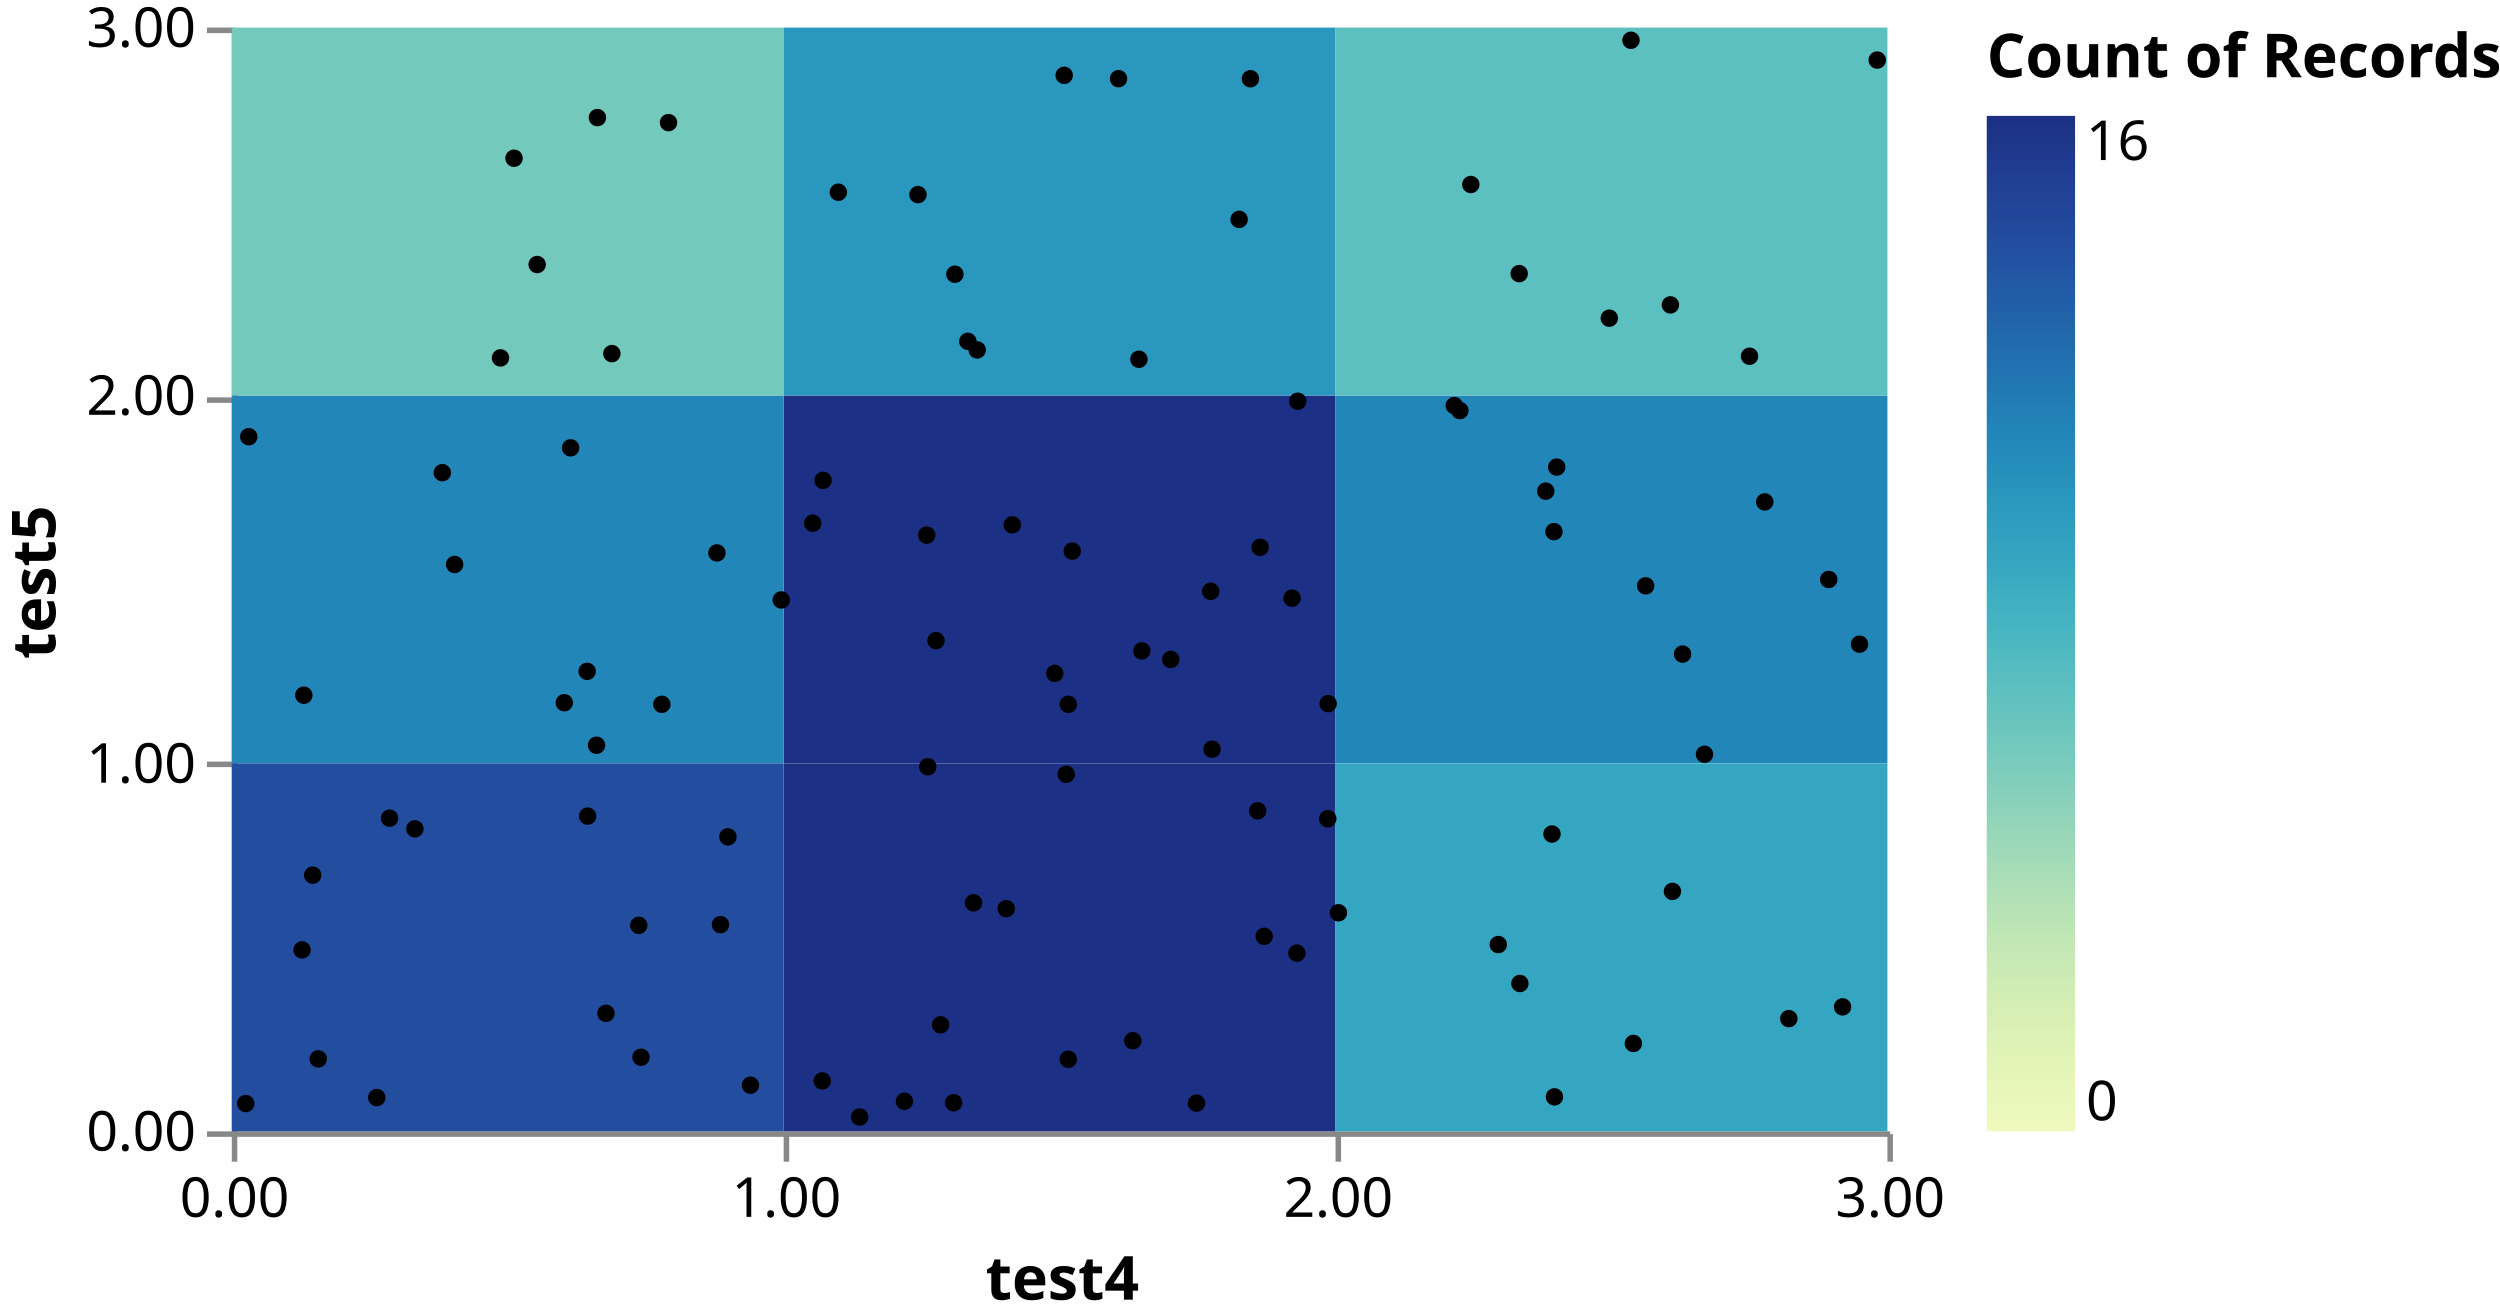
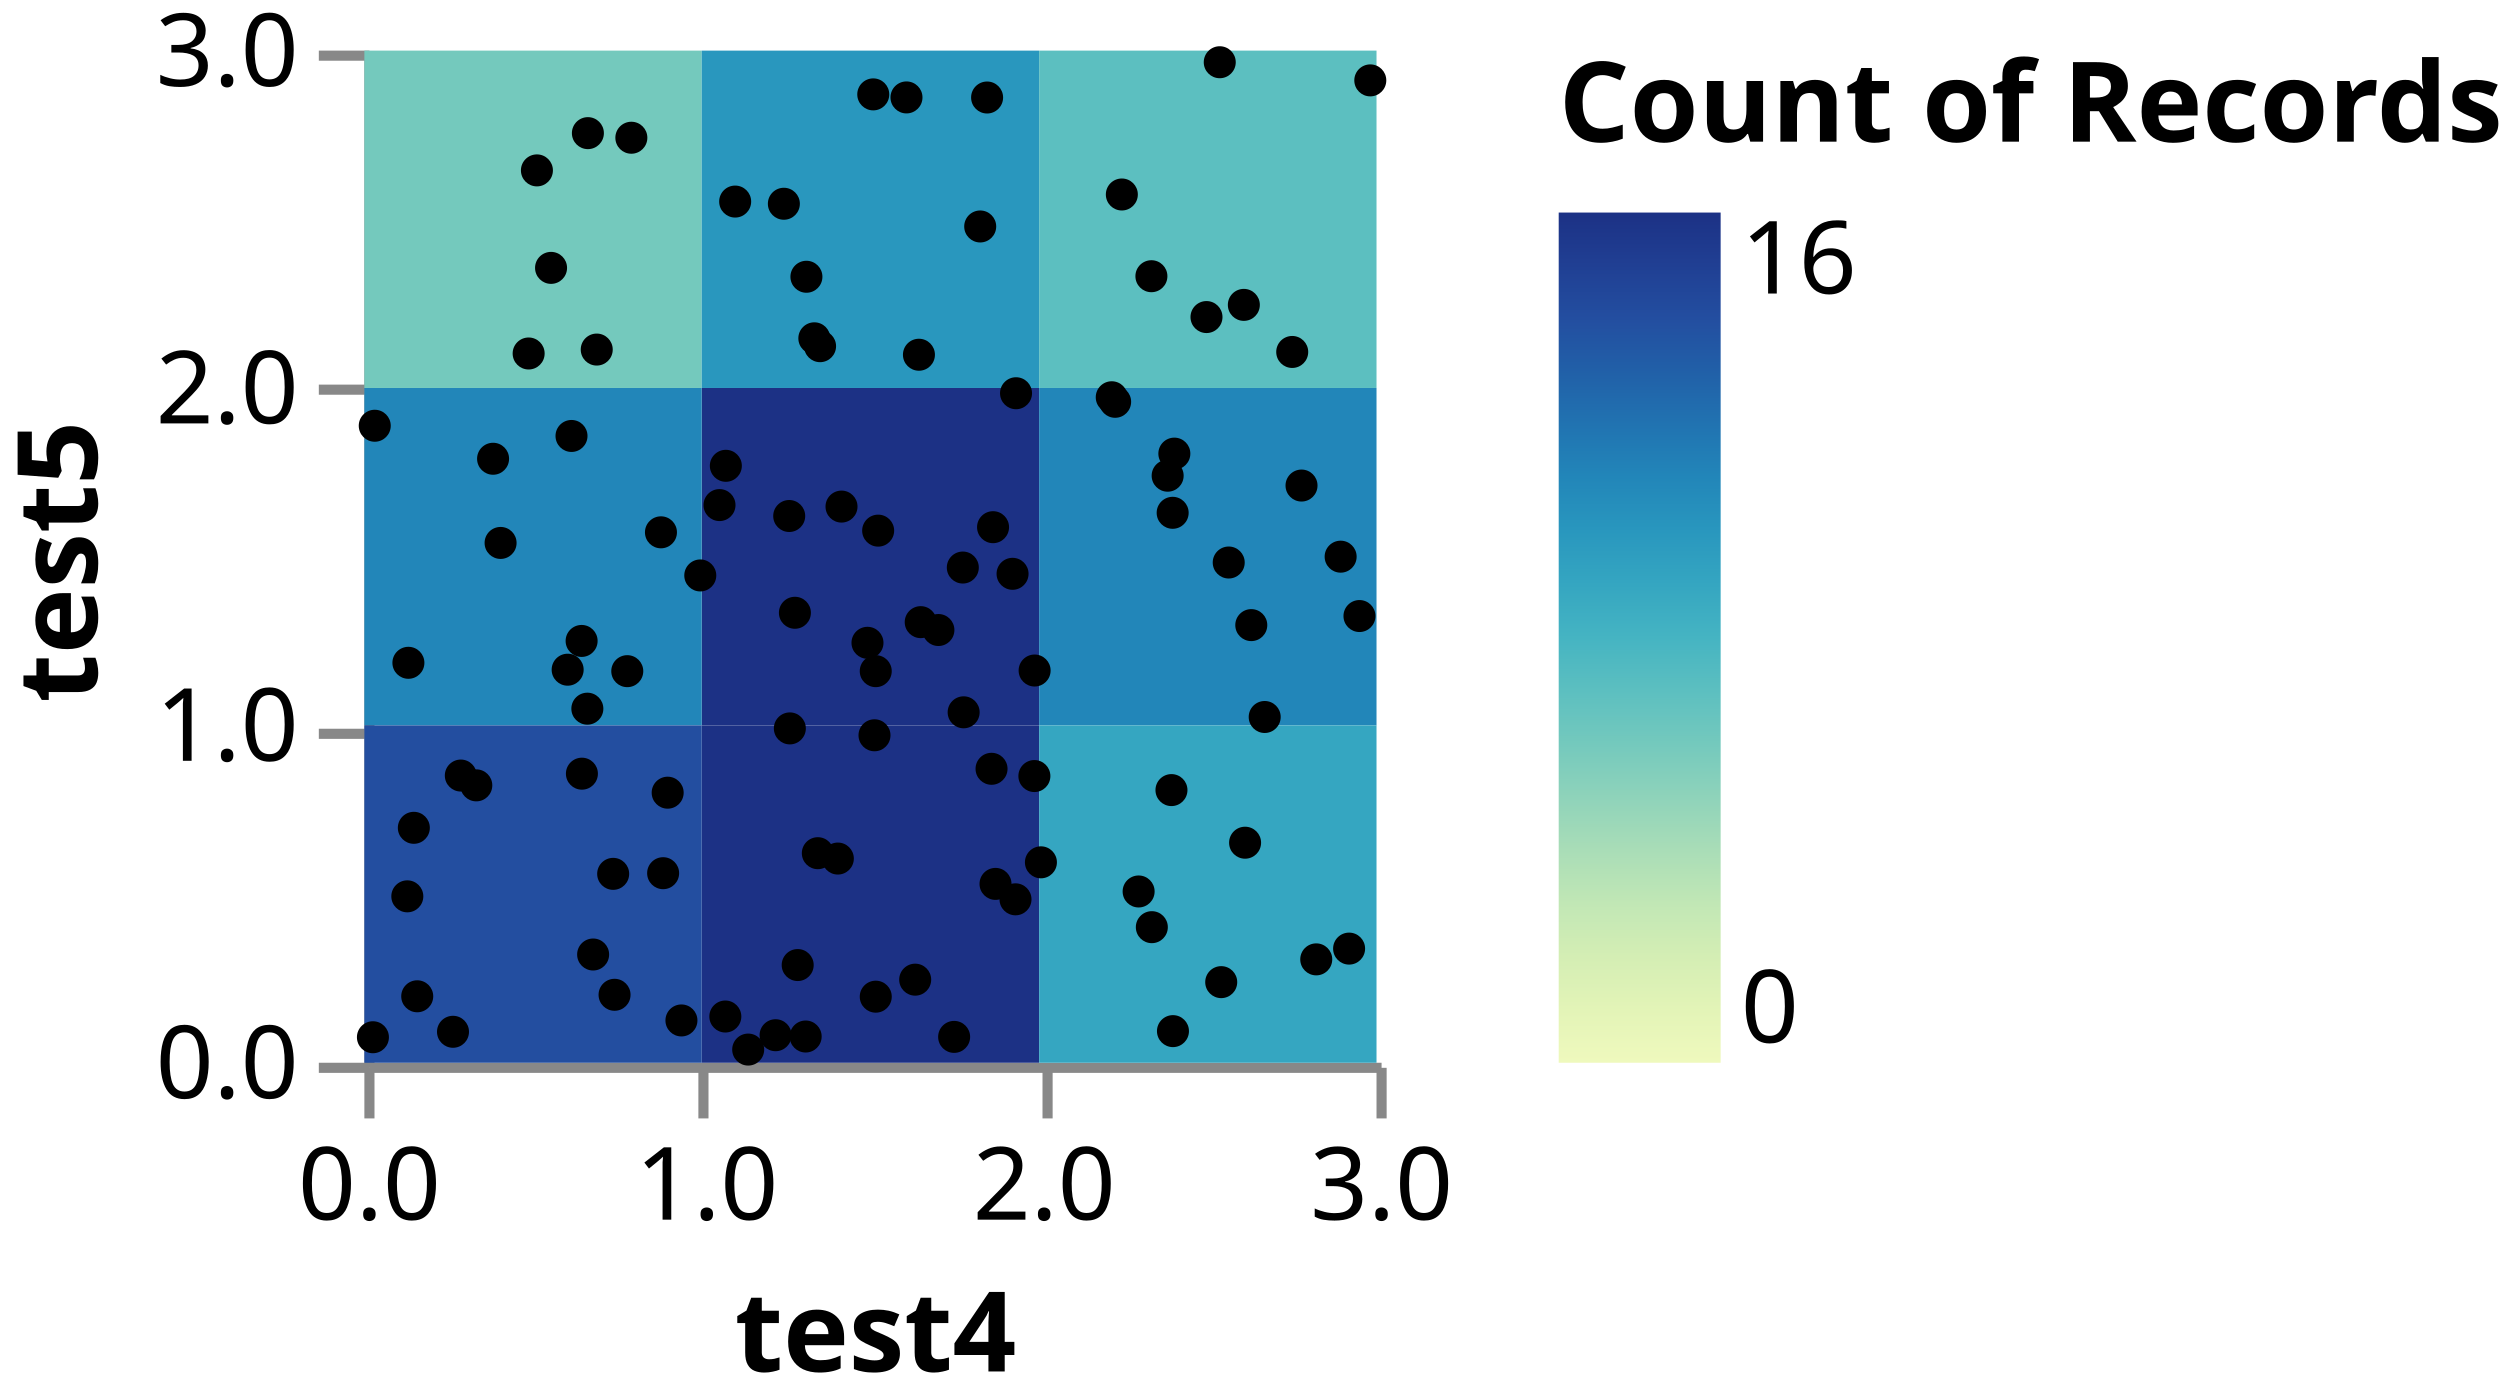
- <svg xmlns="http://www.w3.org/2000/svg" version="1.1" class="marks" width="453" height="237" viewBox="0 0 453 237">
-   <g fill="none" stroke-miterlimit="10" transform="translate(42,5)">
+ <svg xmlns="http://www.w3.org/2000/svg" version="1.1" class="marks" width="247" height="137" viewBox="0 0 247 137">
+   <g fill="none" stroke-miterlimit="10" transform="translate(36,5)">
    <g class="mark-group role-frame root" role="graphics-object" aria-roledescription="group mark container">
      <g transform="translate(0,0)">
-         <path class="background" aria-hidden="true" d="M0,0h300v200h-300Z" />
+         <path class="background" aria-hidden="true" d="M0,0h100v100h-100Z" />
        <g>
          <g class="mark-group role-axis" role="graphics-symbol" aria-roledescription="axis" aria-label="X-axis titled 'test4' for a linear scale with values from 0.0 to 3.0">
-             <g transform="translate(0.5,200.5)">
+             <g transform="translate(0.5,100.5)">
              <path class="background" aria-hidden="true" d="M0,0h0v0h0Z" pointer-events="none" />
              <g>
                <g class="mark-rule role-axis-tick" pointer-events="none">
                  <line transform="translate(0,0)" x2="0" y2="5" stroke="#888" stroke-width="1" opacity="1" />
+                   <line transform="translate(33,0)" x2="0" y2="5" stroke="#888" stroke-width="1" opacity="1" />
+                   <line transform="translate(67,0)" x2="0" y2="5" stroke="#888" stroke-width="1" opacity="1" />
                  <line transform="translate(100,0)" x2="0" y2="5" stroke="#888" stroke-width="1" opacity="1" />
-                   <line transform="translate(200,0)" x2="0" y2="5" stroke="#888" stroke-width="1" opacity="1" />
-                   <line transform="translate(300,0)" x2="0" y2="5" stroke="#888" stroke-width="1" opacity="1" />
                </g>
                <g class="mark-text role-axis-label" pointer-events="none">
-                   <text text-anchor="middle" transform="translate(0,15)" font-family="sans-serif" font-size="10px" fill="#000" opacity="1">0.00</text>
-                   <text text-anchor="middle" transform="translate(100,15)" font-family="sans-serif" font-size="10px" fill="#000" opacity="1">1.00</text>
-                   <text text-anchor="middle" transform="translate(200,15)" font-family="sans-serif" font-size="10px" fill="#000" opacity="1">2.00</text>
-                   <text text-anchor="middle" transform="translate(300,15)" font-family="sans-serif" font-size="10px" fill="#000" opacity="1">3.00</text>
+                   <text text-anchor="middle" transform="translate(0,15)" font-family="sans-serif" font-size="10px" fill="#000" opacity="1">0.0</text>
+                   <text text-anchor="middle" transform="translate(33.33333,15)" font-family="sans-serif" font-size="10px" fill="#000" opacity="1">1.0</text>
+                   <text text-anchor="middle" transform="translate(66.66667,15)" font-family="sans-serif" font-size="10px" fill="#000" opacity="1">2.0</text>
+                   <text text-anchor="middle" transform="translate(100,15)" font-family="sans-serif" font-size="10px" fill="#000" opacity="1">3.0</text>
                </g>
                <g class="mark-rule role-axis-domain" pointer-events="none">
-                   <line transform="translate(0,0)" x2="300" y2="0" stroke="#888" stroke-width="1" opacity="1" />
+                   <line transform="translate(0,0)" x2="100" y2="0" stroke="#888" stroke-width="1" opacity="1" />
                </g>
                <g class="mark-text role-axis-title" pointer-events="none">
-                   <text text-anchor="middle" transform="translate(150,30)" font-family="sans-serif" font-size="11px" font-weight="bold" fill="#000" opacity="1">test4</text>
+                   <text text-anchor="middle" transform="translate(50,30)" font-family="sans-serif" font-size="11px" font-weight="bold" fill="#000" opacity="1">test4</text>
                </g>
              </g>
              <path class="foreground" aria-hidden="true" d="" pointer-events="none" display="none" />
            </g>
          </g>
          <g class="mark-group role-axis" role="graphics-symbol" aria-roledescription="axis" aria-label="Y-axis titled 'test5' for a linear scale with values from 0.0 to 3.0">
            <g transform="translate(0.5,0.5)">
              <path class="background" aria-hidden="true" d="M0,0h0v0h0Z" pointer-events="none" />
              <g>
                <g class="mark-rule role-axis-tick" pointer-events="none">
-                   <line transform="translate(0,200)" x2="-5" y2="0" stroke="#888" stroke-width="1" opacity="1" />
-                   <line transform="translate(0,133)" x2="-5" y2="0" stroke="#888" stroke-width="1" opacity="1" />
+                   <line transform="translate(0,100)" x2="-5" y2="0" stroke="#888" stroke-width="1" opacity="1" />
                  <line transform="translate(0,67)" x2="-5" y2="0" stroke="#888" stroke-width="1" opacity="1" />
+                   <line transform="translate(0,33)" x2="-5" y2="0" stroke="#888" stroke-width="1" opacity="1" />
                  <line transform="translate(0,0)" x2="-5" y2="0" stroke="#888" stroke-width="1" opacity="1" />
                </g>
                <g class="mark-text role-axis-label" pointer-events="none">
-                   <text text-anchor="end" transform="translate(-7,203)" font-family="sans-serif" font-size="10px" fill="#000" opacity="1">0.00</text>
-                   <text text-anchor="end" transform="translate(-7,136.3333)" font-family="sans-serif" font-size="10px" fill="#000" opacity="1">1.00</text>
-                   <text text-anchor="end" transform="translate(-7,69.66667)" font-family="sans-serif" font-size="10px" fill="#000" opacity="1">2.00</text>
-                   <text text-anchor="end" transform="translate(-7,3)" font-family="sans-serif" font-size="10px" fill="#000" opacity="1">3.00</text>
+                   <text text-anchor="end" transform="translate(-7,103)" font-family="sans-serif" font-size="10px" fill="#000" opacity="1">0.0</text>
+                   <text text-anchor="end" transform="translate(-7,69.66667)" font-family="sans-serif" font-size="10px" fill="#000" opacity="1">1.0</text>
+                   <text text-anchor="end" transform="translate(-7,36.33333)" font-family="sans-serif" font-size="10px" fill="#000" opacity="1">2.0</text>
+                   <text text-anchor="end" transform="translate(-7,3)" font-family="sans-serif" font-size="10px" fill="#000" opacity="1">3.0</text>
                </g>
                <g class="mark-rule role-axis-domain" pointer-events="none">
-                   <line transform="translate(0,200)" x2="0" y2="-200" stroke="#888" stroke-width="1" opacity="1" />
+                   <line transform="translate(0,100)" x2="0" y2="-100" stroke="#888" stroke-width="1" opacity="1" />
                </g>
                <g class="mark-text role-axis-title" pointer-events="none">
-                   <text text-anchor="middle" transform="translate(-30.46289,100) rotate(-90) translate(0,-2)" font-family="sans-serif" font-size="11px" font-weight="bold" fill="#000" opacity="1">test5</text>
+                   <text text-anchor="middle" transform="translate(-24.90137,50) rotate(-90) translate(0,-2)" font-family="sans-serif" font-size="11px" font-weight="bold" fill="#000" opacity="1">test5</text>
                </g>
              </g>
              <path class="foreground" aria-hidden="true" d="" pointer-events="none" display="none" />
            </g>
          </g>
          <g class="mark-rect role-mark marks" role="graphics-symbol" aria-roledescription="rect mark container">
-             <path d="M100,133.333h100v66.667h-100Z" fill="rgb(28, 49, 133)" />
-             <path d="M100,66.667h100v66.667h-100Z" fill="rgb(28, 49, 133)" />
-             <path d="M0,66.667h100v66.667h-100Z" fill="rgb(34, 134, 185)" />
-             <path d="M0,133.333h100v66.667h-100Z" fill="rgb(35, 78, 160)" />
-             <path d="M0,0h100v66.667h-100Z" fill="rgb(116, 201, 189)" />
-             <path d="M200,66.667h100v66.667h-100Z" fill="rgb(34, 134, 185)" />
-             <path d="M200,133.333h100v66.667h-100Z" fill="rgb(53, 166, 193)" />
-             <path d="M100,0h100v66.667h-100Z" fill="rgb(41, 151, 190)" />
-             <path d="M200,0h100v66.667h-100Z" fill="rgb(92, 191, 192)" />
+             <path d="M33.333,66.667h33.333v33.333h-33.333Z" fill="rgb(28, 49, 133)" />
+             <path d="M33.333,33.333h33.333v33.333h-33.333Z" fill="rgb(28, 49, 133)" />
+             <path d="M0,33.333h33.333v33.333h-33.333Z" fill="rgb(34, 134, 185)" />
+             <path d="M0,66.667h33.333v33.333h-33.333Z" fill="rgb(35, 78, 160)" />
+             <path d="M0,0h33.333v33.333h-33.333Z" fill="rgb(116, 201, 189)" />
+             <path d="M66.667,33.333h33.333v33.333h-33.333Z" fill="rgb(34, 134, 185)" />
+             <path d="M66.667,66.667h33.333v33.333h-33.333Z" fill="rgb(53, 166, 193)" />
+             <path d="M33.333,0h33.333v33.333h-33.333Z" fill="rgb(41, 151, 190)" />
+             <path d="M66.667,0h33.333v33.333h-33.333Z" fill="rgb(92, 191, 192)" />
          </g>
          <g class="mark-symbol role-mark" role="graphics-symbol" aria-roledescription="symbol mark container">
-             <path transform="translate(130.7985,194.8148)" d="M1.581,0A1.581,1.581,0,1,1,-1.581,0A1.581,1.581,0,1,1,1.581,0" fill="black" fill-opacity="1" />
-             <path transform="translate(164.8987,112.9355)" d="M1.581,0A1.581,1.581,0,1,1,-1.581,0A1.581,1.581,0,1,1,1.581,0" fill="black" fill-opacity="1" />
-             <path transform="translate(126.1103,133.933)" d="M1.581,0A1.581,1.581,0,1,1,-1.581,0A1.581,1.581,0,1,1,1.581,0" fill="black" fill-opacity="1" />
-             <path transform="translate(61.39459,76.14581)" d="M1.581,0A1.581,1.581,0,1,1,-1.581,0A1.581,1.581,0,1,1,1.581,0" fill="black" fill-opacity="1" />
-             <path transform="translate(89.8964,146.6345)" d="M1.581,0A1.581,1.581,0,1,1,-1.581,0A1.581,1.581,0,1,1,1.581,0" fill="black" fill-opacity="1" />
-             <path transform="translate(186.3401,94.17158)" d="M1.581,0A1.581,1.581,0,1,1,-1.581,0A1.581,1.581,0,1,1,1.581,0" fill="black" fill-opacity="1" />
-             <path transform="translate(40.37398,97.28438)" d="M1.581,0A1.581,1.581,0,1,1,-1.581,0A1.581,1.581,0,1,1,1.581,0" fill="black" fill-opacity="1" />
-             <path transform="translate(55.33196,42.93297)" d="M1.581,0A1.581,1.581,0,1,1,-1.581,0A1.581,1.581,0,1,1,1.581,0" fill="black" fill-opacity="1" />
-             <path transform="translate(256.1926,101.1526)" d="M1.581,0A1.581,1.581,0,1,1,-1.581,0A1.581,1.581,0,1,1,1.581,0" fill="black" fill-opacity="1" />
-             <path transform="translate(253.9684,184.0709)" d="M1.581,0A1.581,1.581,0,1,1,-1.581,0A1.581,1.581,0,1,1,1.581,0" fill="black" fill-opacity="1" />
-             <path transform="translate(151.5738,186.9427)" d="M1.581,0A1.581,1.581,0,1,1,-1.581,0A1.581,1.581,0,1,1,1.581,0" fill="black" fill-opacity="1" />
-             <path transform="translate(128.4367,180.6938)" d="M1.581,0A1.581,1.581,0,1,1,-1.581,0A1.581,1.581,0,1,1,1.581,0" fill="black" fill-opacity="1" />
-             <path transform="translate(38.14799,80.65094)" d="M1.581,0A1.581,1.581,0,1,1,-1.581,0A1.581,1.581,0,1,1,1.581,0" fill="black" fill-opacity="1" />
-             <path transform="translate(67.8036,178.6109)" d="M1.581,0A1.581,1.581,0,1,1,-1.581,0A1.581,1.581,0,1,1,1.581,0" fill="black" fill-opacity="1" />
-             <path transform="translate(66.09186,130.0347)" d="M1.581,0A1.581,1.581,0,1,1,-1.581,0A1.581,1.581,0,1,1,1.581,0" fill="black" fill-opacity="1" />
-             <path transform="translate(140.3362,159.6514)" d="M1.581,0A1.581,1.581,0,1,1,-1.581,0A1.581,1.581,0,1,1,1.581,0" fill="black" fill-opacity="1" />
-             <path transform="translate(192.122,103.386)" d="M1.581,0A1.581,1.581,0,1,1,-1.581,0A1.581,1.581,0,1,1,1.581,0" fill="black" fill-opacity="1" />
-             <path transform="translate(151.571,122.6215)" d="M1.581,0A1.581,1.581,0,1,1,-1.581,0A1.581,1.581,0,1,1,1.581,0" fill="black" fill-opacity="1" />
-             <path transform="translate(238.0912,83.99916)" d="M1.581,0A1.581,1.581,0,1,1,-1.581,0A1.581,1.581,0,1,1,1.581,0" fill="black" fill-opacity="1" />
-             <path transform="translate(48.68958,59.84953)" d="M1.581,0A1.581,1.581,0,1,1,-1.581,0A1.581,1.581,0,1,1,1.581,0" fill="black" fill-opacity="1" />
-             <path transform="translate(289.3653,99.99833)" d="M1.581,0A1.581,1.581,0,1,1,-1.581,0A1.581,1.581,0,1,1,1.581,0" fill="black" fill-opacity="1" />
-             <path transform="translate(266.856,131.6773)" d="M1.581,0A1.581,1.581,0,1,1,-1.581,0A1.581,1.581,0,1,1,1.581,0" fill="black" fill-opacity="1" />
-             <path transform="translate(170.1432,114.4908)" d="M1.581,0A1.581,1.581,0,1,1,-1.581,0A1.581,1.581,0,1,1,1.581,0" fill="black" fill-opacity="1" />
-             <path transform="translate(131.0242,44.68816)" d="M1.581,0A1.581,1.581,0,1,1,-1.581,0A1.581,1.581,0,1,1,1.581,0" fill="black" fill-opacity="1" />
-             <path transform="translate(160.6813,9.251555)" d="M1.581,0A1.581,1.581,0,1,1,-1.581,0A1.581,1.581,0,1,1,1.581,0" fill="black" fill-opacity="1" />
-             <path transform="translate(163.2624,183.581)" d="M1.581,0A1.581,1.581,0,1,1,-1.581,0A1.581,1.581,0,1,1,1.581,0" fill="black" fill-opacity="1" />
-             <path transform="translate(109.9027,29.8299)" d="M1.581,0A1.581,1.581,0,1,1,-1.581,0A1.581,1.581,0,1,1,1.581,0" fill="black" fill-opacity="1" />
-             <path transform="translate(121.8825,194.5595)" d="M1.581,0A1.581,1.581,0,1,1,-1.581,0A1.581,1.581,0,1,1,1.581,0" fill="black" fill-opacity="1" />
-             <path transform="translate(74.15317,186.5711)" d="M1.581,0A1.581,1.581,0,1,1,-1.581,0A1.581,1.581,0,1,1,1.581,0" fill="black" fill-opacity="1" />
-             <path transform="translate(298.1556,5.883937)" d="M1.581,0A1.581,1.581,0,1,1,-1.581,0A1.581,1.581,0,1,1,1.581,0" fill="black" fill-opacity="1" />
-             <path transform="translate(240.0775,79.63658)" d="M1.581,0A1.581,1.581,0,1,1,-1.581,0A1.581,1.581,0,1,1,1.581,0" fill="black" fill-opacity="1" />
-             <path transform="translate(229.488,166.1549)" d="M1.581,0A1.581,1.581,0,1,1,-1.581,0A1.581,1.581,0,1,1,1.581,0" fill="black" fill-opacity="1" />
-             <path transform="translate(87.90697,95.18662)" d="M1.581,0A1.581,1.581,0,1,1,-1.581,0A1.581,1.581,0,1,1,1.581,0" fill="black" fill-opacity="1" />
-             <path transform="translate(106.9873,190.8642)" d="M1.581,0A1.581,1.581,0,1,1,-1.581,0A1.581,1.581,0,1,1,1.581,0" fill="black" fill-opacity="1" />
-             <path transform="translate(294.946,111.729)" d="M1.581,0A1.581,1.581,0,1,1,-1.581,0A1.581,1.581,0,1,1,1.581,0" fill="black" fill-opacity="1" />
-             <path transform="translate(151.2001,135.2917)" d="M1.581,0A1.581,1.581,0,1,1,-1.581,0A1.581,1.581,0,1,1,1.581,0" fill="black" fill-opacity="1" />
-             <path transform="translate(77.92343,122.622)" d="M1.581,0A1.581,1.581,0,1,1,-1.581,0A1.581,1.581,0,1,1,1.581,0" fill="black" fill-opacity="1" />
-             <path transform="translate(249.6051,52.65059)" d="M1.581,0A1.581,1.581,0,1,1,-1.581,0A1.581,1.581,0,1,1,1.581,0" fill="black" fill-opacity="1" />
-             <path transform="translate(113.7632,197.3965)" d="M1.581,0A1.581,1.581,0,1,1,-1.581,0A1.581,1.581,0,1,1,1.581,0" fill="black" fill-opacity="1" />
-             <path transform="translate(239.2215,146.1222)" d="M1.581,0A1.581,1.581,0,1,1,-1.581,0A1.581,1.581,0,1,1,1.581,0" fill="black" fill-opacity="1" />
-             <path transform="translate(174.8055,194.8898)" d="M1.581,0A1.581,1.581,0,1,1,-1.581,0A1.581,1.581,0,1,1,1.581,0" fill="black" fill-opacity="1" />
-             <path transform="translate(198.6606,122.4953)" d="M1.581,0A1.581,1.581,0,1,1,-1.581,0A1.581,1.581,0,1,1,1.581,0" fill="black" fill-opacity="1" />
-             <path transform="translate(149.1221,117.0188)" d="M1.581,0A1.581,1.581,0,1,1,-1.581,0A1.581,1.581,0,1,1,1.581,0" fill="black" fill-opacity="1" />
-             <path transform="translate(105.2616,89.80442)" d="M1.581,0A1.581,1.581,0,1,1,-1.581,0A1.581,1.581,0,1,1,1.581,0" fill="black" fill-opacity="1" />
-             <path transform="translate(291.8732,177.4448)" d="M1.581,0A1.581,1.581,0,1,1,-1.581,0A1.581,1.581,0,1,1,1.581,0" fill="black" fill-opacity="1" />
-             <path transform="translate(93.97756,191.6405)" d="M1.581,0A1.581,1.581,0,1,1,-1.581,0A1.581,1.581,0,1,1,1.581,0" fill="black" fill-opacity="1" />
-             <path transform="translate(221.5199,68.49752)" d="M1.581,0A1.581,1.581,0,1,1,-1.581,0A1.581,1.581,0,1,1,1.581,0" fill="black" fill-opacity="1" />
-             <path transform="translate(64.39072,116.6493)" d="M1.581,0A1.581,1.581,0,1,1,-1.581,0A1.581,1.581,0,1,1,1.581,0" fill="black" fill-opacity="1" />
-             <path transform="translate(193.1526,67.70373)" d="M1.581,0A1.581,1.581,0,1,1,-1.581,0A1.581,1.581,0,1,1,1.581,0" fill="black" fill-opacity="1" />
-             <path transform="translate(51.14314,23.66955)" d="M1.581,0A1.581,1.581,0,1,1,-1.581,0A1.581,1.581,0,1,1,1.581,0" fill="black" fill-opacity="1" />
-             <path transform="translate(233.4024,173.2092)" d="M1.581,0A1.581,1.581,0,1,1,-1.581,0A1.581,1.581,0,1,1,1.581,0" fill="black" fill-opacity="1" />
-             <path transform="translate(260.675,50.24442)" d="M1.581,0A1.581,1.581,0,1,1,-1.581,0A1.581,1.581,0,1,1,1.581,0" fill="black" fill-opacity="1" />
-             <path transform="translate(239.5757,91.33095)" d="M1.581,0A1.581,1.581,0,1,1,-1.581,0A1.581,1.581,0,1,1,1.581,0" fill="black" fill-opacity="1" />
-             <path transform="translate(66.25137,16.30827)" d="M1.581,0A1.581,1.581,0,1,1,-1.581,0A1.581,1.581,0,1,1,1.581,0" fill="black" fill-opacity="1" />
-             <path transform="translate(177.6254,130.7524)" d="M1.581,0A1.581,1.581,0,1,1,-1.581,0A1.581,1.581,0,1,1,1.581,0" fill="black" fill-opacity="1" />
-             <path transform="translate(79.13356,17.2169)" d="M1.581,0A1.581,1.581,0,1,1,-1.581,0A1.581,1.581,0,1,1,1.581,0" fill="black" fill-opacity="1" />
-             <path transform="translate(125.9206,91.9617)" d="M1.581,0A1.581,1.581,0,1,1,-1.581,0A1.581,1.581,0,1,1,1.581,0" fill="black" fill-opacity="1" />
-             <path transform="translate(182.5326,34.75003)" d="M1.581,0A1.581,1.581,0,1,1,-1.581,0A1.581,1.581,0,1,1,1.581,0" fill="black" fill-opacity="1" />
-             <path transform="translate(187.069,164.6576)" d="M1.581,0A1.581,1.581,0,1,1,-1.581,0A1.581,1.581,0,1,1,1.581,0" fill="black" fill-opacity="1" />
-             <path transform="translate(177.3772,102.1468)" d="M1.581,0A1.581,1.581,0,1,1,-1.581,0A1.581,1.581,0,1,1,1.581,0" fill="black" fill-opacity="1" />
-             <path transform="translate(164.3723,60.09588)" d="M1.581,0A1.581,1.581,0,1,1,-1.581,0A1.581,1.581,0,1,1,1.581,0" fill="black" fill-opacity="1" />
-             <path transform="translate(73.74335,162.6746)" d="M1.581,0A1.581,1.581,0,1,1,-1.581,0A1.581,1.581,0,1,1,1.581,0" fill="black" fill-opacity="1" />
-             <path transform="translate(33.17494,145.1881)" d="M1.581,0A1.581,1.581,0,1,1,-1.581,0A1.581,1.581,0,1,1,1.581,0" fill="black" fill-opacity="1" />
-             <path transform="translate(3.075012,74.12806)" d="M1.581,0A1.581,1.581,0,1,1,-1.581,0A1.581,1.581,0,1,1,1.581,0" fill="black" fill-opacity="1" />
-             <path transform="translate(88.55169,162.5427)" d="M1.581,0A1.581,1.581,0,1,1,-1.581,0A1.581,1.581,0,1,1,1.581,0" fill="black" fill-opacity="1" />
-             <path transform="translate(28.58642,143.2488)" d="M1.581,0A1.581,1.581,0,1,1,-1.581,0A1.581,1.581,0,1,1,1.581,0" fill="black" fill-opacity="1" />
-             <path transform="translate(64.47732,142.8793)" d="M1.581,0A1.581,1.581,0,1,1,-1.581,0A1.581,1.581,0,1,1,1.581,0" fill="black" fill-opacity="1" />
-             <path transform="translate(141.423,90.10064)" d="M1.581,0A1.581,1.581,0,1,1,-1.581,0A1.581,1.581,0,1,1,1.581,0" fill="black" fill-opacity="1" />
-             <path transform="translate(253.5339,2.29806)" d="M1.581,0A1.581,1.581,0,1,1,-1.581,0A1.581,1.581,0,1,1,1.581,0" fill="black" fill-opacity="1" />
-             <path transform="translate(14.66043,153.5763)" d="M1.581,0A1.581,1.581,0,1,1,-1.581,0A1.581,1.581,0,1,1,1.581,0" fill="black" fill-opacity="1" />
-             <path transform="translate(192.9934,167.7067)" d="M1.581,0A1.581,1.581,0,1,1,-1.581,0A1.581,1.581,0,1,1,1.581,0" fill="black" fill-opacity="1" />
-             <path transform="translate(261.0438,156.5195)" d="M1.581,0A1.581,1.581,0,1,1,-1.581,0A1.581,1.581,0,1,1,1.581,0" fill="black" fill-opacity="1" />
-             <path transform="translate(222.5265,69.3959)" d="M1.581,0A1.581,1.581,0,1,1,-1.581,0A1.581,1.581,0,1,1,1.581,0" fill="black" fill-opacity="1" />
-             <path transform="translate(239.6657,193.7505)" d="M1.581,0A1.581,1.581,0,1,1,-1.581,0A1.581,1.581,0,1,1,1.581,0" fill="black" fill-opacity="1" />
-             <path transform="translate(68.87221,59.0745)" d="M1.581,0A1.581,1.581,0,1,1,-1.581,0A1.581,1.581,0,1,1,1.581,0" fill="black" fill-opacity="1" />
-             <path transform="translate(26.26875,193.8821)" d="M1.581,0A1.581,1.581,0,1,1,-1.581,0A1.581,1.581,0,1,1,1.581,0" fill="black" fill-opacity="1" />
-             <path transform="translate(107.1405,82.0436)" d="M1.581,0A1.581,1.581,0,1,1,-1.581,0A1.581,1.581,0,1,1,1.581,0" fill="black" fill-opacity="1" />
-             <path transform="translate(15.66682,186.8673)" d="M1.581,0A1.581,1.581,0,1,1,-1.581,0A1.581,1.581,0,1,1,1.581,0" fill="black" fill-opacity="1" />
-             <path transform="translate(13.05036,120.9698)" d="M1.581,0A1.581,1.581,0,1,1,-1.581,0A1.581,1.581,0,1,1,1.581,0" fill="black" fill-opacity="1" />
-             <path transform="translate(200.5281,160.3946)" d="M1.581,0A1.581,1.581,0,1,1,-1.581,0A1.581,1.581,0,1,1,1.581,0" fill="black" fill-opacity="1" />
-             <path transform="translate(262.8799,113.5222)" d="M1.581,0A1.581,1.581,0,1,1,-1.581,0A1.581,1.581,0,1,1,1.581,0" fill="black" fill-opacity="1" />
-             <path transform="translate(185.8924,141.9147)" d="M1.581,0A1.581,1.581,0,1,1,-1.581,0A1.581,1.581,0,1,1,1.581,0" fill="black" fill-opacity="1" />
-             <path transform="translate(184.5764,9.268008)" d="M1.581,0A1.581,1.581,0,1,1,-1.581,0A1.581,1.581,0,1,1,1.581,0" fill="black" fill-opacity="1" />
-             <path transform="translate(134.4044,158.59)" d="M1.581,0A1.581,1.581,0,1,1,-1.581,0A1.581,1.581,0,1,1,1.581,0" fill="black" fill-opacity="1" />
-             <path transform="translate(127.6102,111.0851)" d="M1.581,0A1.581,1.581,0,1,1,-1.581,0A1.581,1.581,0,1,1,1.581,0" fill="black" fill-opacity="1" />
-             <path transform="translate(152.2852,94.85335)" d="M1.581,0A1.581,1.581,0,1,1,-1.581,0A1.581,1.581,0,1,1,1.581,0" fill="black" fill-opacity="1" />
-             <path transform="translate(12.72876,167.1162)" d="M1.581,0A1.581,1.581,0,1,1,-1.581,0A1.581,1.581,0,1,1,1.581,0" fill="black" fill-opacity="1" />
-             <path transform="translate(135.0682,58.40577)" d="M1.581,0A1.581,1.581,0,1,1,-1.581,0A1.581,1.581,0,1,1,1.581,0" fill="black" fill-opacity="1" />
-             <path transform="translate(233.2764,44.5794)" d="M1.581,0A1.581,1.581,0,1,1,-1.581,0A1.581,1.581,0,1,1,1.581,0" fill="black" fill-opacity="1" />
-             <path transform="translate(150.8336,8.650481)" d="M1.581,0A1.581,1.581,0,1,1,-1.581,0A1.581,1.581,0,1,1,1.581,0" fill="black" fill-opacity="1" />
-             <path transform="translate(99.56211,103.7084)" d="M1.581,0A1.581,1.581,0,1,1,-1.581,0A1.581,1.581,0,1,1,1.581,0" fill="black" fill-opacity="1" />
-             <path transform="translate(224.5122,28.4321)" d="M1.581,0A1.581,1.581,0,1,1,-1.581,0A1.581,1.581,0,1,1,1.581,0" fill="black" fill-opacity="1" />
-             <path transform="translate(124.338,30.2631)" d="M1.581,0A1.581,1.581,0,1,1,-1.581,0A1.581,1.581,0,1,1,1.581,0" fill="black" fill-opacity="1" />
-             <path transform="translate(133.3713,56.85058)" d="M1.581,0A1.581,1.581,0,1,1,-1.581,0A1.581,1.581,0,1,1,1.581,0" fill="black" fill-opacity="1" />
-             <path transform="translate(2.534509,194.9597)" d="M1.581,0A1.581,1.581,0,1,1,-1.581,0A1.581,1.581,0,1,1,1.581,0" fill="black" fill-opacity="1" />
-             <path transform="translate(282.1351,179.5724)" d="M1.581,0A1.581,1.581,0,1,1,-1.581,0A1.581,1.581,0,1,1,1.581,0" fill="black" fill-opacity="1" />
-             <path transform="translate(198.5903,143.3483)" d="M1.581,0A1.581,1.581,0,1,1,-1.581,0A1.581,1.581,0,1,1,1.581,0" fill="black" fill-opacity="1" />
-             <path transform="translate(60.2527,122.3332)" d="M1.581,0A1.581,1.581,0,1,1,-1.581,0A1.581,1.581,0,1,1,1.581,0" fill="black" fill-opacity="1" />
-             <path transform="translate(277.7705,85.94516)" d="M1.581,0A1.581,1.581,0,1,1,-1.581,0A1.581,1.581,0,1,1,1.581,0" fill="black" fill-opacity="1" />
-             <path transform="translate(275.0144,59.54715)" d="M1.581,0A1.581,1.581,0,1,1,-1.581,0A1.581,1.581,0,1,1,1.581,0" fill="black" fill-opacity="1" />
+             <path transform="translate(43.59949,97.40738)" d="M1.581,0A1.581,1.581,0,1,1,-1.581,0A1.581,1.581,0,1,1,1.581,0" fill="black" fill-opacity="1" />
+             <path transform="translate(54.96625,56.46776)" d="M1.581,0A1.581,1.581,0,1,1,-1.581,0A1.581,1.581,0,1,1,1.581,0" fill="black" fill-opacity="1" />
+             <path transform="translate(42.03678,66.96652)" d="M1.581,0A1.581,1.581,0,1,1,-1.581,0A1.581,1.581,0,1,1,1.581,0" fill="black" fill-opacity="1" />
+             <path transform="translate(20.46486,38.0729)" d="M1.581,0A1.581,1.581,0,1,1,-1.581,0A1.581,1.581,0,1,1,1.581,0" fill="black" fill-opacity="1" />
+             <path transform="translate(29.96547,73.31727)" d="M1.581,0A1.581,1.581,0,1,1,-1.581,0A1.581,1.581,0,1,1,1.581,0" fill="black" fill-opacity="1" />
+             <path transform="translate(62.11338,47.08579)" d="M1.581,0A1.581,1.581,0,1,1,-1.581,0A1.581,1.581,0,1,1,1.581,0" fill="black" fill-opacity="1" />
+             <path transform="translate(13.45799,48.64219)" d="M1.581,0A1.581,1.581,0,1,1,-1.581,0A1.581,1.581,0,1,1,1.581,0" fill="black" fill-opacity="1" />
+             <path transform="translate(18.44399,21.46649)" d="M1.581,0A1.581,1.581,0,1,1,-1.581,0A1.581,1.581,0,1,1,1.581,0" fill="black" fill-opacity="1" />
+             <path transform="translate(85.39753,50.57632)" d="M1.581,0A1.581,1.581,0,1,1,-1.581,0A1.581,1.581,0,1,1,1.581,0" fill="black" fill-opacity="1" />
+             <path transform="translate(84.65615,92.03545)" d="M1.581,0A1.581,1.581,0,1,1,-1.581,0A1.581,1.581,0,1,1,1.581,0" fill="black" fill-opacity="1" />
+             <path transform="translate(50.52461,93.47135)" d="M1.581,0A1.581,1.581,0,1,1,-1.581,0A1.581,1.581,0,1,1,1.581,0" fill="black" fill-opacity="1" />
+             <path transform="translate(42.81223,90.34691)" d="M1.581,0A1.581,1.581,0,1,1,-1.581,0A1.581,1.581,0,1,1,1.581,0" fill="black" fill-opacity="1" />
+             <path transform="translate(12.716,40.32547)" d="M1.581,0A1.581,1.581,0,1,1,-1.581,0A1.581,1.581,0,1,1,1.581,0" fill="black" fill-opacity="1" />
+             <path transform="translate(22.6012,89.30543)" d="M1.581,0A1.581,1.581,0,1,1,-1.581,0A1.581,1.581,0,1,1,1.581,0" fill="black" fill-opacity="1" />
+             <path transform="translate(22.03062,65.01737)" d="M1.581,0A1.581,1.581,0,1,1,-1.581,0A1.581,1.581,0,1,1,1.581,0" fill="black" fill-opacity="1" />
+             <path transform="translate(46.77875,79.82568)" d="M1.581,0A1.581,1.581,0,1,1,-1.581,0A1.581,1.581,0,1,1,1.581,0" fill="black" fill-opacity="1" />
+             <path transform="translate(64.04067,51.69302)" d="M1.581,0A1.581,1.581,0,1,1,-1.581,0A1.581,1.581,0,1,1,1.581,0" fill="black" fill-opacity="1" />
+             <path transform="translate(50.52367,61.31073)" d="M1.581,0A1.581,1.581,0,1,1,-1.581,0A1.581,1.581,0,1,1,1.581,0" fill="black" fill-opacity="1" />
+             <path transform="translate(79.36375,41.99958)" d="M1.581,0A1.581,1.581,0,1,1,-1.581,0A1.581,1.581,0,1,1,1.581,0" fill="black" fill-opacity="1" />
+             <path transform="translate(16.22986,29.92477)" d="M1.581,0A1.581,1.581,0,1,1,-1.581,0A1.581,1.581,0,1,1,1.581,0" fill="black" fill-opacity="1" />
+             <path transform="translate(96.45511,49.99916)" d="M1.581,0A1.581,1.581,0,1,1,-1.581,0A1.581,1.581,0,1,1,1.581,0" fill="black" fill-opacity="1" />
+             <path transform="translate(88.95201,65.83863)" d="M1.581,0A1.581,1.581,0,1,1,-1.581,0A1.581,1.581,0,1,1,1.581,0" fill="black" fill-opacity="1" />
+             <path transform="translate(56.71441,57.2454)" d="M1.581,0A1.581,1.581,0,1,1,-1.581,0A1.581,1.581,0,1,1,1.581,0" fill="black" fill-opacity="1" />
+             <path transform="translate(43.67473,22.34408)" d="M1.581,0A1.581,1.581,0,1,1,-1.581,0A1.581,1.581,0,1,1,1.581,0" fill="black" fill-opacity="1" />
+             <path transform="translate(53.56042,4.625777)" d="M1.581,0A1.581,1.581,0,1,1,-1.581,0A1.581,1.581,0,1,1,1.581,0" fill="black" fill-opacity="1" />
+             <path transform="translate(54.42082,91.79051)" d="M1.581,0A1.581,1.581,0,1,1,-1.581,0A1.581,1.581,0,1,1,1.581,0" fill="black" fill-opacity="1" />
+             <path transform="translate(36.63424,14.91495)" d="M1.581,0A1.581,1.581,0,1,1,-1.581,0A1.581,1.581,0,1,1,1.581,0" fill="black" fill-opacity="1" />
+             <path transform="translate(40.6275,97.27976)" d="M1.581,0A1.581,1.581,0,1,1,-1.581,0A1.581,1.581,0,1,1,1.581,0" fill="black" fill-opacity="1" />
+             <path transform="translate(24.71772,93.28556)" d="M1.581,0A1.581,1.581,0,1,1,-1.581,0A1.581,1.581,0,1,1,1.581,0" fill="black" fill-opacity="1" />
+             <path transform="translate(99.3852,2.941969)" d="M1.581,0A1.581,1.581,0,1,1,-1.581,0A1.581,1.581,0,1,1,1.581,0" fill="black" fill-opacity="1" />
+             <path transform="translate(80.02584,39.81829)" d="M1.581,0A1.581,1.581,0,1,1,-1.581,0A1.581,1.581,0,1,1,1.581,0" fill="black" fill-opacity="1" />
+             <path transform="translate(76.49599,83.07746)" d="M1.581,0A1.581,1.581,0,1,1,-1.581,0A1.581,1.581,0,1,1,1.581,0" fill="black" fill-opacity="1" />
+             <path transform="translate(29.30232,47.59331)" d="M1.581,0A1.581,1.581,0,1,1,-1.581,0A1.581,1.581,0,1,1,1.581,0" fill="black" fill-opacity="1" />
+             <path transform="translate(35.66243,95.4321)" d="M1.581,0A1.581,1.581,0,1,1,-1.581,0A1.581,1.581,0,1,1,1.581,0" fill="black" fill-opacity="1" />
+             <path transform="translate(98.31534,55.86451)" d="M1.581,0A1.581,1.581,0,1,1,-1.581,0A1.581,1.581,0,1,1,1.581,0" fill="black" fill-opacity="1" />
+             <path transform="translate(50.40004,67.64587)" d="M1.581,0A1.581,1.581,0,1,1,-1.581,0A1.581,1.581,0,1,1,1.581,0" fill="black" fill-opacity="1" />
+             <path transform="translate(25.97448,61.31101)" d="M1.581,0A1.581,1.581,0,1,1,-1.581,0A1.581,1.581,0,1,1,1.581,0" fill="black" fill-opacity="1" />
+             <path transform="translate(83.20169,26.32529)" d="M1.581,0A1.581,1.581,0,1,1,-1.581,0A1.581,1.581,0,1,1,1.581,0" fill="black" fill-opacity="1" />
+             <path transform="translate(37.92106,98.69827)" d="M1.581,0A1.581,1.581,0,1,1,-1.581,0A1.581,1.581,0,1,1,1.581,0" fill="black" fill-opacity="1" />
+             <path transform="translate(79.74049,73.06112)" d="M1.581,0A1.581,1.581,0,1,1,-1.581,0A1.581,1.581,0,1,1,1.581,0" fill="black" fill-opacity="1" />
+             <path transform="translate(58.26849,97.44491)" d="M1.581,0A1.581,1.581,0,1,1,-1.581,0A1.581,1.581,0,1,1,1.581,0" fill="black" fill-opacity="1" />
+             <path transform="translate(66.2202,61.24766)" d="M1.581,0A1.581,1.581,0,1,1,-1.581,0A1.581,1.581,0,1,1,1.581,0" fill="black" fill-opacity="1" />
+             <path transform="translate(49.70738,58.50942)" d="M1.581,0A1.581,1.581,0,1,1,-1.581,0A1.581,1.581,0,1,1,1.581,0" fill="black" fill-opacity="1" />
+             <path transform="translate(35.08719,44.90221)" d="M1.581,0A1.581,1.581,0,1,1,-1.581,0A1.581,1.581,0,1,1,1.581,0" fill="black" fill-opacity="1" />
+             <path transform="translate(97.29107,88.72238)" d="M1.581,0A1.581,1.581,0,1,1,-1.581,0A1.581,1.581,0,1,1,1.581,0" fill="black" fill-opacity="1" />
+             <path transform="translate(31.32585,95.82023)" d="M1.581,0A1.581,1.581,0,1,1,-1.581,0A1.581,1.581,0,1,1,1.581,0" fill="black" fill-opacity="1" />
+             <path transform="translate(73.83998,34.24876)" d="M1.581,0A1.581,1.581,0,1,1,-1.581,0A1.581,1.581,0,1,1,1.581,0" fill="black" fill-opacity="1" />
+             <path transform="translate(21.46357,58.32466)" d="M1.581,0A1.581,1.581,0,1,1,-1.581,0A1.581,1.581,0,1,1,1.581,0" fill="black" fill-opacity="1" />
+             <path transform="translate(64.38419,33.85187)" d="M1.581,0A1.581,1.581,0,1,1,-1.581,0A1.581,1.581,0,1,1,1.581,0" fill="black" fill-opacity="1" />
+             <path transform="translate(17.04771,11.83478)" d="M1.581,0A1.581,1.581,0,1,1,-1.581,0A1.581,1.581,0,1,1,1.581,0" fill="black" fill-opacity="1" />
+             <path transform="translate(77.80082,86.60458)" d="M1.581,0A1.581,1.581,0,1,1,-1.581,0A1.581,1.581,0,1,1,1.581,0" fill="black" fill-opacity="1" />
+             <path transform="translate(86.89166,25.12221)" d="M1.581,0A1.581,1.581,0,1,1,-1.581,0A1.581,1.581,0,1,1,1.581,0" fill="black" fill-opacity="1" />
+             <path transform="translate(79.85857,45.66548)" d="M1.581,0A1.581,1.581,0,1,1,-1.581,0A1.581,1.581,0,1,1,1.581,0" fill="black" fill-opacity="1" />
+             <path transform="translate(22.08379,8.154135)" d="M1.581,0A1.581,1.581,0,1,1,-1.581,0A1.581,1.581,0,1,1,1.581,0" fill="black" fill-opacity="1" />
+             <path transform="translate(59.20846,65.37621)" d="M1.581,0A1.581,1.581,0,1,1,-1.581,0A1.581,1.581,0,1,1,1.581,0" fill="black" fill-opacity="1" />
+             <path transform="translate(26.37785,8.608452)" d="M1.581,0A1.581,1.581,0,1,1,-1.581,0A1.581,1.581,0,1,1,1.581,0" fill="black" fill-opacity="1" />
+             <path transform="translate(41.97355,45.98085)" d="M1.581,0A1.581,1.581,0,1,1,-1.581,0A1.581,1.581,0,1,1,1.581,0" fill="black" fill-opacity="1" />
+             <path transform="translate(60.84422,17.37502)" d="M1.581,0A1.581,1.581,0,1,1,-1.581,0A1.581,1.581,0,1,1,1.581,0" fill="black" fill-opacity="1" />
+             <path transform="translate(62.35632,82.32878)" d="M1.581,0A1.581,1.581,0,1,1,-1.581,0A1.581,1.581,0,1,1,1.581,0" fill="black" fill-opacity="1" />
+             <path transform="translate(59.12574,51.07338)" d="M1.581,0A1.581,1.581,0,1,1,-1.581,0A1.581,1.581,0,1,1,1.581,0" fill="black" fill-opacity="1" />
+             <path transform="translate(54.79078,30.04794)" d="M1.581,0A1.581,1.581,0,1,1,-1.581,0A1.581,1.581,0,1,1,1.581,0" fill="black" fill-opacity="1" />
+             <path transform="translate(24.58112,81.33729)" d="M1.581,0A1.581,1.581,0,1,1,-1.581,0A1.581,1.581,0,1,1,1.581,0" fill="black" fill-opacity="1" />
+             <path transform="translate(11.05831,72.59407)" d="M1.581,0A1.581,1.581,0,1,1,-1.581,0A1.581,1.581,0,1,1,1.581,0" fill="black" fill-opacity="1" />
+             <path transform="translate(1.025004,37.06403)" d="M1.581,0A1.581,1.581,0,1,1,-1.581,0A1.581,1.581,0,1,1,1.581,0" fill="black" fill-opacity="1" />
+             <path transform="translate(29.51723,81.27135)" d="M1.581,0A1.581,1.581,0,1,1,-1.581,0A1.581,1.581,0,1,1,1.581,0" fill="black" fill-opacity="1" />
+             <path transform="translate(9.528805,71.62442)" d="M1.581,0A1.581,1.581,0,1,1,-1.581,0A1.581,1.581,0,1,1,1.581,0" fill="black" fill-opacity="1" />
+             <path transform="translate(21.49244,71.43963)" d="M1.581,0A1.581,1.581,0,1,1,-1.581,0A1.581,1.581,0,1,1,1.581,0" fill="black" fill-opacity="1" />
+             <path transform="translate(47.14099,45.05032)" d="M1.581,0A1.581,1.581,0,1,1,-1.581,0A1.581,1.581,0,1,1,1.581,0" fill="black" fill-opacity="1" />
+             <path transform="translate(84.51131,1.14903)" d="M1.581,0A1.581,1.581,0,1,1,-1.581,0A1.581,1.581,0,1,1,1.581,0" fill="black" fill-opacity="1" />
+             <path transform="translate(4.886809,76.78817)" d="M1.581,0A1.581,1.581,0,1,1,-1.581,0A1.581,1.581,0,1,1,1.581,0" fill="black" fill-opacity="1" />
+             <path transform="translate(64.33114,83.85334)" d="M1.581,0A1.581,1.581,0,1,1,-1.581,0A1.581,1.581,0,1,1,1.581,0" fill="black" fill-opacity="1" />
+             <path transform="translate(87.01459,78.25976)" d="M1.581,0A1.581,1.581,0,1,1,-1.581,0A1.581,1.581,0,1,1,1.581,0" fill="black" fill-opacity="1" />
+             <path transform="translate(74.1755,34.69795)" d="M1.581,0A1.581,1.581,0,1,1,-1.581,0A1.581,1.581,0,1,1,1.581,0" fill="black" fill-opacity="1" />
+             <path transform="translate(79.88855,96.87524)" d="M1.581,0A1.581,1.581,0,1,1,-1.581,0A1.581,1.581,0,1,1,1.581,0" fill="black" fill-opacity="1" />
+             <path transform="translate(22.9574,29.53725)" d="M1.581,0A1.581,1.581,0,1,1,-1.581,0A1.581,1.581,0,1,1,1.581,0" fill="black" fill-opacity="1" />
+             <path transform="translate(8.756251,96.94105)" d="M1.581,0A1.581,1.581,0,1,1,-1.581,0A1.581,1.581,0,1,1,1.581,0" fill="black" fill-opacity="1" />
+             <path transform="translate(35.71349,41.0218)" d="M1.581,0A1.581,1.581,0,1,1,-1.581,0A1.581,1.581,0,1,1,1.581,0" fill="black" fill-opacity="1" />
+             <path transform="translate(5.222273,93.43363)" d="M1.581,0A1.581,1.581,0,1,1,-1.581,0A1.581,1.581,0,1,1,1.581,0" fill="black" fill-opacity="1" />
+             <path transform="translate(4.350119,60.48492)" d="M1.581,0A1.581,1.581,0,1,1,-1.581,0A1.581,1.581,0,1,1,1.581,0" fill="black" fill-opacity="1" />
+             <path transform="translate(66.8427,80.19729)" d="M1.581,0A1.581,1.581,0,1,1,-1.581,0A1.581,1.581,0,1,1,1.581,0" fill="black" fill-opacity="1" />
+             <path transform="translate(87.62665,56.76109)" d="M1.581,0A1.581,1.581,0,1,1,-1.581,0A1.581,1.581,0,1,1,1.581,0" fill="black" fill-opacity="1" />
+             <path transform="translate(61.96415,70.95733)" d="M1.581,0A1.581,1.581,0,1,1,-1.581,0A1.581,1.581,0,1,1,1.581,0" fill="black" fill-opacity="1" />
+             <path transform="translate(61.52546,4.634004)" d="M1.581,0A1.581,1.581,0,1,1,-1.581,0A1.581,1.581,0,1,1,1.581,0" fill="black" fill-opacity="1" />
+             <path transform="translate(44.80147,79.29502)" d="M1.581,0A1.581,1.581,0,1,1,-1.581,0A1.581,1.581,0,1,1,1.581,0" fill="black" fill-opacity="1" />
+             <path transform="translate(42.53673,55.54257)" d="M1.581,0A1.581,1.581,0,1,1,-1.581,0A1.581,1.581,0,1,1,1.581,0" fill="black" fill-opacity="1" />
+             <path transform="translate(50.76175,47.42668)" d="M1.581,0A1.581,1.581,0,1,1,-1.581,0A1.581,1.581,0,1,1,1.581,0" fill="black" fill-opacity="1" />
+             <path transform="translate(4.242919,83.55809)" d="M1.581,0A1.581,1.581,0,1,1,-1.581,0A1.581,1.581,0,1,1,1.581,0" fill="black" fill-opacity="1" />
+             <path transform="translate(45.02272,29.20288)" d="M1.581,0A1.581,1.581,0,1,1,-1.581,0A1.581,1.581,0,1,1,1.581,0" fill="black" fill-opacity="1" />
+             <path transform="translate(77.75879,22.2897)" d="M1.581,0A1.581,1.581,0,1,1,-1.581,0A1.581,1.581,0,1,1,1.581,0" fill="black" fill-opacity="1" />
+             <path transform="translate(50.27788,4.325241)" d="M1.581,0A1.581,1.581,0,1,1,-1.581,0A1.581,1.581,0,1,1,1.581,0" fill="black" fill-opacity="1" />
+             <path transform="translate(33.18737,51.85418)" d="M1.581,0A1.581,1.581,0,1,1,-1.581,0A1.581,1.581,0,1,1,1.581,0" fill="black" fill-opacity="1" />
+             <path transform="translate(74.8374,14.21605)" d="M1.581,0A1.581,1.581,0,1,1,-1.581,0A1.581,1.581,0,1,1,1.581,0" fill="black" fill-opacity="1" />
+             <path transform="translate(41.44601,15.13155)" d="M1.581,0A1.581,1.581,0,1,1,-1.581,0A1.581,1.581,0,1,1,1.581,0" fill="black" fill-opacity="1" />
+             <path transform="translate(44.45709,28.42529)" d="M1.581,0A1.581,1.581,0,1,1,-1.581,0A1.581,1.581,0,1,1,1.581,0" fill="black" fill-opacity="1" />
+             <path transform="translate(0.8448364,97.47986)" d="M1.581,0A1.581,1.581,0,1,1,-1.581,0A1.581,1.581,0,1,1,1.581,0" fill="black" fill-opacity="1" />
+             <path transform="translate(94.04505,89.78621)" d="M1.581,0A1.581,1.581,0,1,1,-1.581,0A1.581,1.581,0,1,1,1.581,0" fill="black" fill-opacity="1" />
+             <path transform="translate(66.19678,71.67413)" d="M1.581,0A1.581,1.581,0,1,1,-1.581,0A1.581,1.581,0,1,1,1.581,0" fill="black" fill-opacity="1" />
+             <path transform="translate(20.08423,61.16658)" d="M1.581,0A1.581,1.581,0,1,1,-1.581,0A1.581,1.581,0,1,1,1.581,0" fill="black" fill-opacity="1" />
+             <path transform="translate(92.59016,42.97258)" d="M1.581,0A1.581,1.581,0,1,1,-1.581,0A1.581,1.581,0,1,1,1.581,0" fill="black" fill-opacity="1" />
+             <path transform="translate(91.67146,29.77358)" d="M1.581,0A1.581,1.581,0,1,1,-1.581,0A1.581,1.581,0,1,1,1.581,0" fill="black" fill-opacity="1" />
          </g>
          <g class="mark-group role-legend" role="graphics-symbol" aria-roledescription="legend" aria-label="Gradient legend titled 'Count of Records' for fill color with values from 0 to 16">
-             <g transform="translate(318,0)">
-               <path class="background" aria-hidden="true" d="M0,0h93v200h-93Z" pointer-events="none" />
+             <g transform="translate(118,0)">
+               <path class="background" aria-hidden="true" d="M0,0h93v100h-93Z" pointer-events="none" />
              <g>
                <g class="mark-group role-legend-entry">
                  <g transform="translate(0,16)">
                    <path class="background" aria-hidden="true" d="M0,0h0v0h0Z" pointer-events="none" />
                    <g>
                      <g class="mark-rect role-legend-gradient" pointer-events="none">
-                         <path d="M0,0h16v184h-16Z" fill="url(#gradient_0)" stroke="#ddd" stroke-width="0" opacity="1" />
+                         <path d="M0,0h16v84h-16Z" fill="url(#gradient_0)" stroke="#ddd" stroke-width="0" opacity="1" />
                      </g>
                      <g class="mark-text role-legend-label" pointer-events="none">
-                         <text text-anchor="start" transform="translate(18,182)" font-family="sans-serif" font-size="10px" fill="#000" opacity="1">0</text>
+                         <text text-anchor="start" transform="translate(18,82)" font-family="sans-serif" font-size="10px" fill="#000" opacity="1">0</text>
                        <text text-anchor="start" transform="translate(18,8)" font-family="sans-serif" font-size="10px" fill="#000" opacity="1">16</text>
                      </g>
                    </g>
                    <path class="foreground" aria-hidden="true" d="" pointer-events="none" display="none" />
                  </g>
                </g>
                <g class="mark-text role-legend-title" pointer-events="none">
                  <text text-anchor="start" transform="translate(0,9)" font-family="sans-serif" font-size="11px" font-weight="bold" fill="#000" opacity="1">Count of Records</text>
                </g>
              </g>
              <path class="foreground" aria-hidden="true" d="" pointer-events="none" display="none" />
            </g>
          </g>
        </g>
        <path class="foreground" aria-hidden="true" d="" display="none" />
      </g>
    </g>
  </g>
  <defs>
    <linearGradient id="gradient_0" x1="0" x2="0" y1="1" y2="0">
      <stop offset="0" stop-color="rgb(239, 249, 189)" />
      <stop offset="0.062" stop-color="rgb(227, 244, 183)" />
      <stop offset="0.125" stop-color="rgb(212, 238, 180)" />
      <stop offset="0.188" stop-color="rgb(193, 231, 181)" />
      <stop offset="0.25" stop-color="rgb(169, 221, 183)" />
      <stop offset="0.312" stop-color="rgb(143, 211, 186)" />
      <stop offset="0.375" stop-color="rgb(116, 201, 189)" />
      <stop offset="0.438" stop-color="rgb(92, 191, 192)" />
      <stop offset="0.5" stop-color="rgb(69, 180, 194)" />
      <stop offset="0.562" stop-color="rgb(53, 166, 193)" />
      <stop offset="0.625" stop-color="rgb(41, 151, 190)" />
      <stop offset="0.688" stop-color="rgb(34, 134, 185)" />
      <stop offset="0.75" stop-color="rgb(33, 115, 177)" />
      <stop offset="0.812" stop-color="rgb(33, 96, 168)" />
      <stop offset="0.875" stop-color="rgb(35, 78, 160)" />
      <stop offset="0.938" stop-color="rgb(32, 63, 147)" />
      <stop offset="1" stop-color="rgb(28, 49, 133)" />
    </linearGradient>
  </defs>
</svg>
